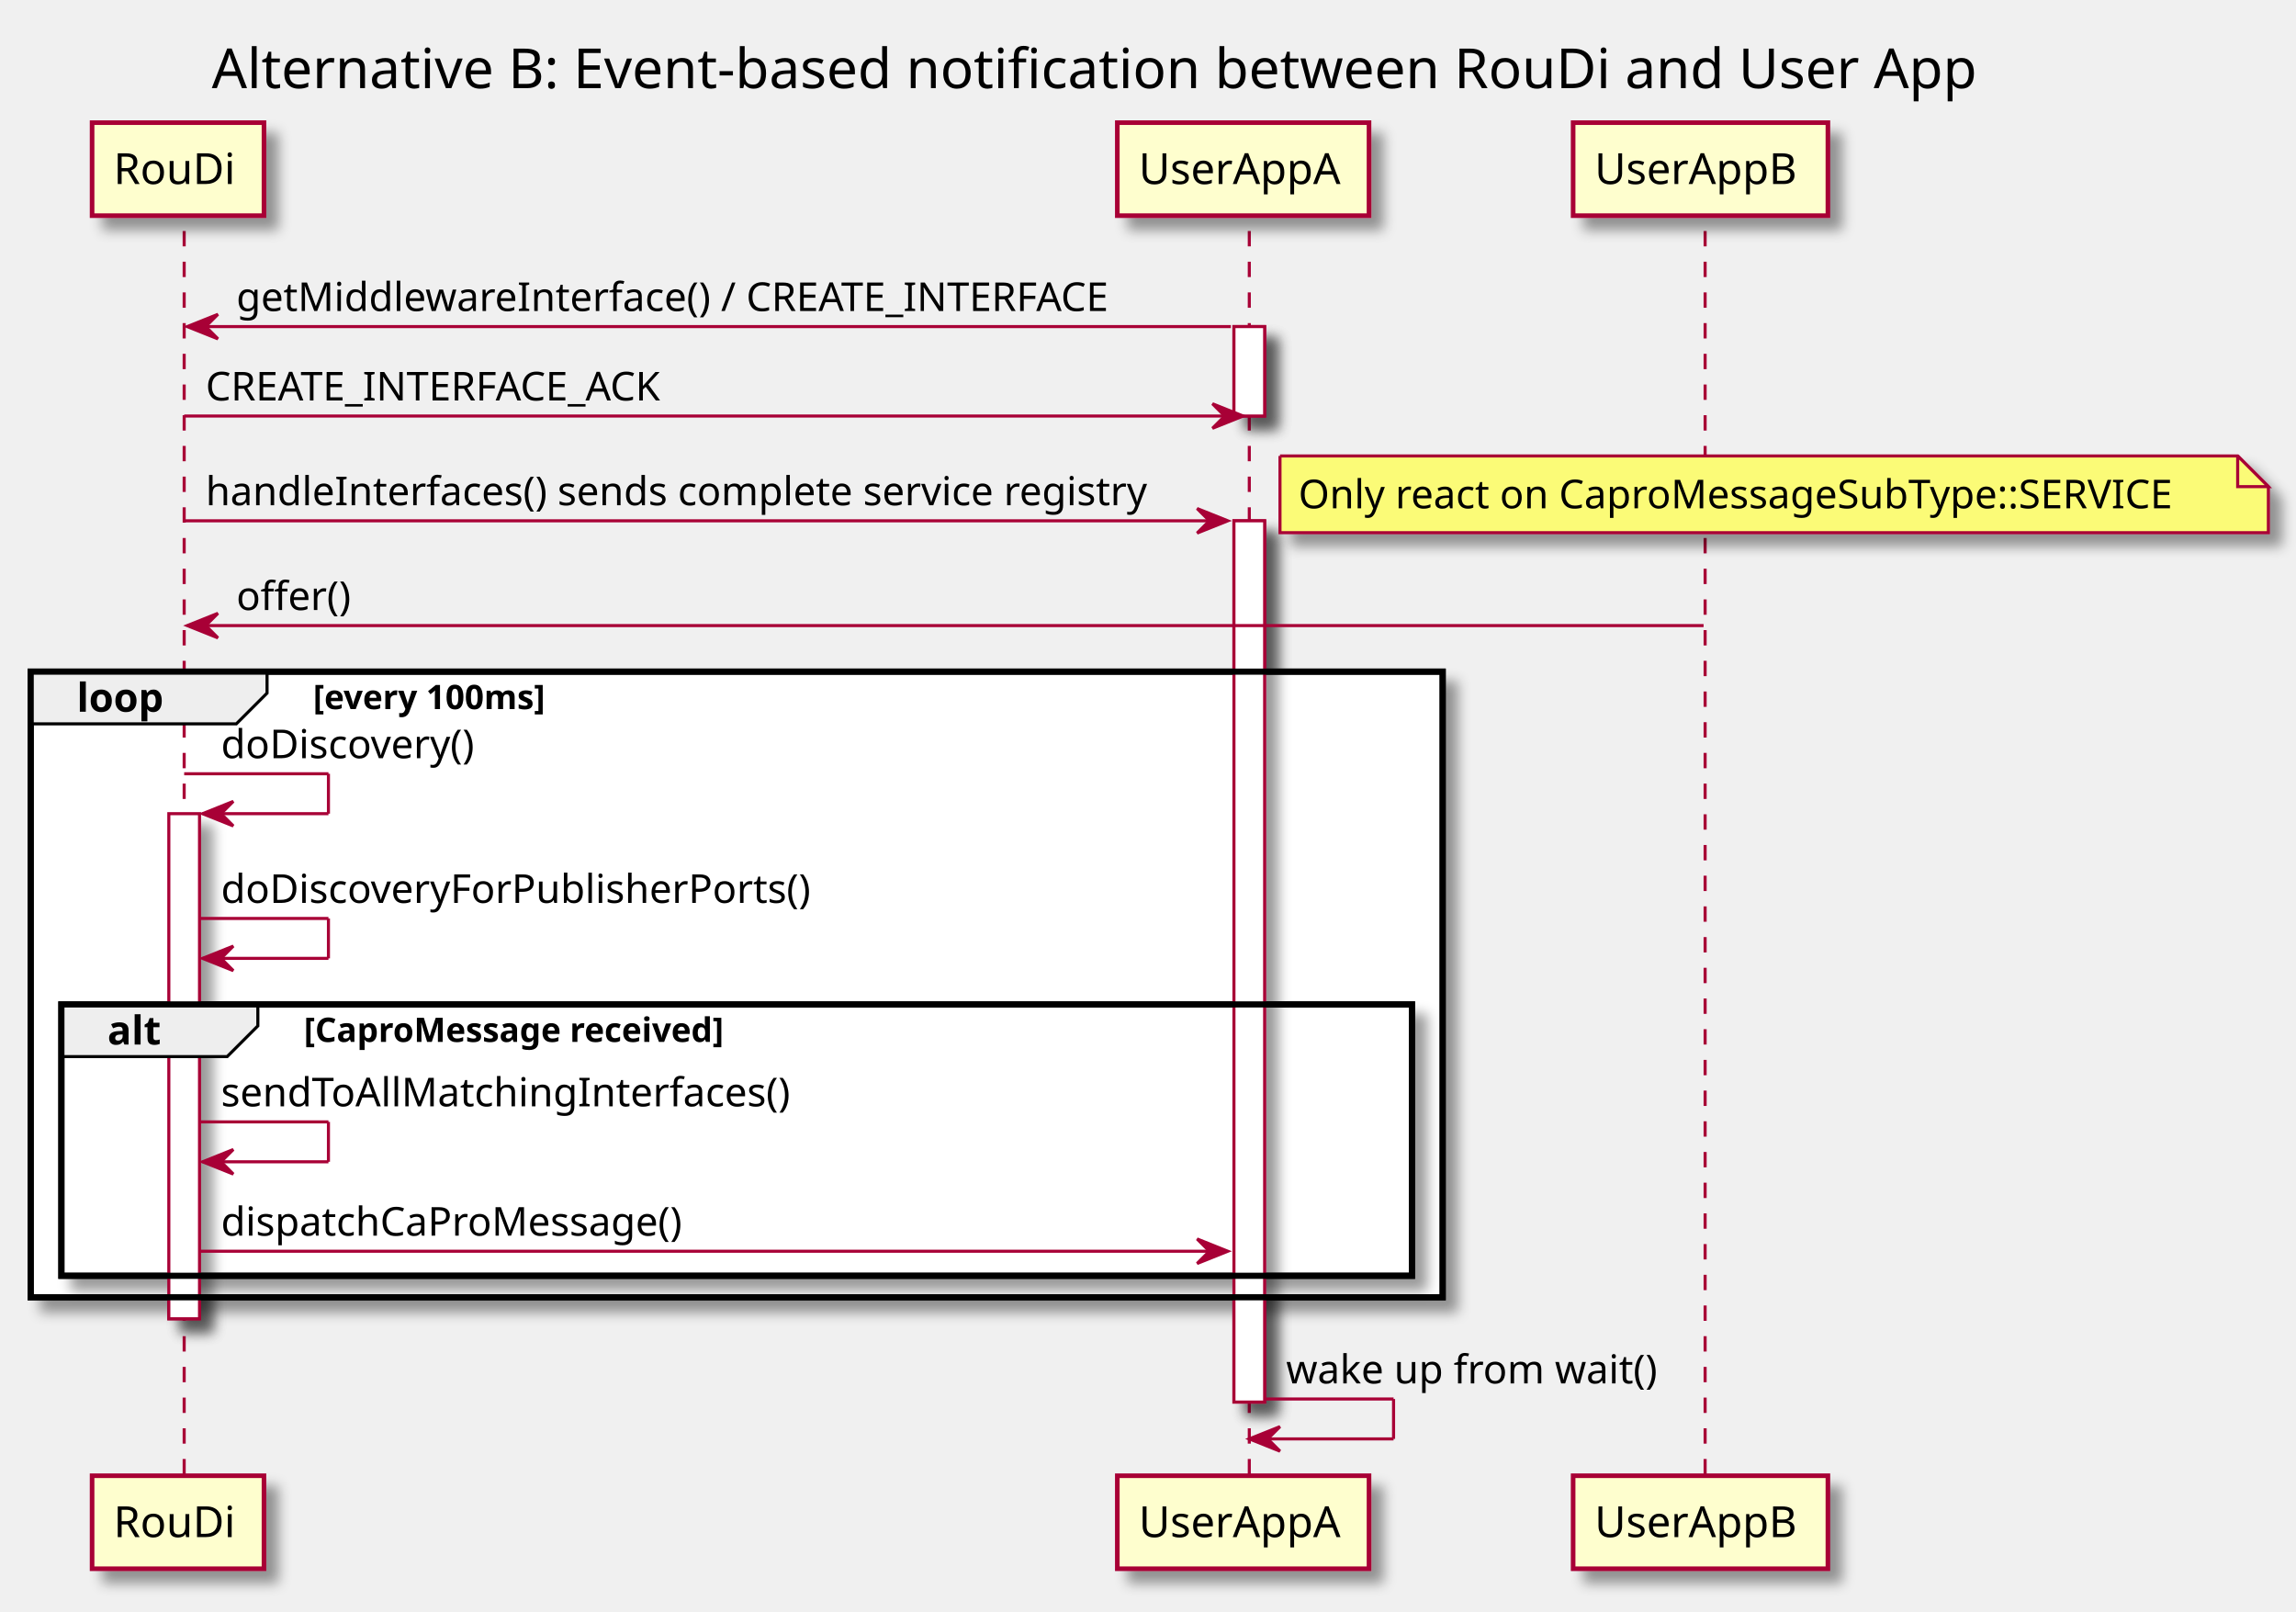
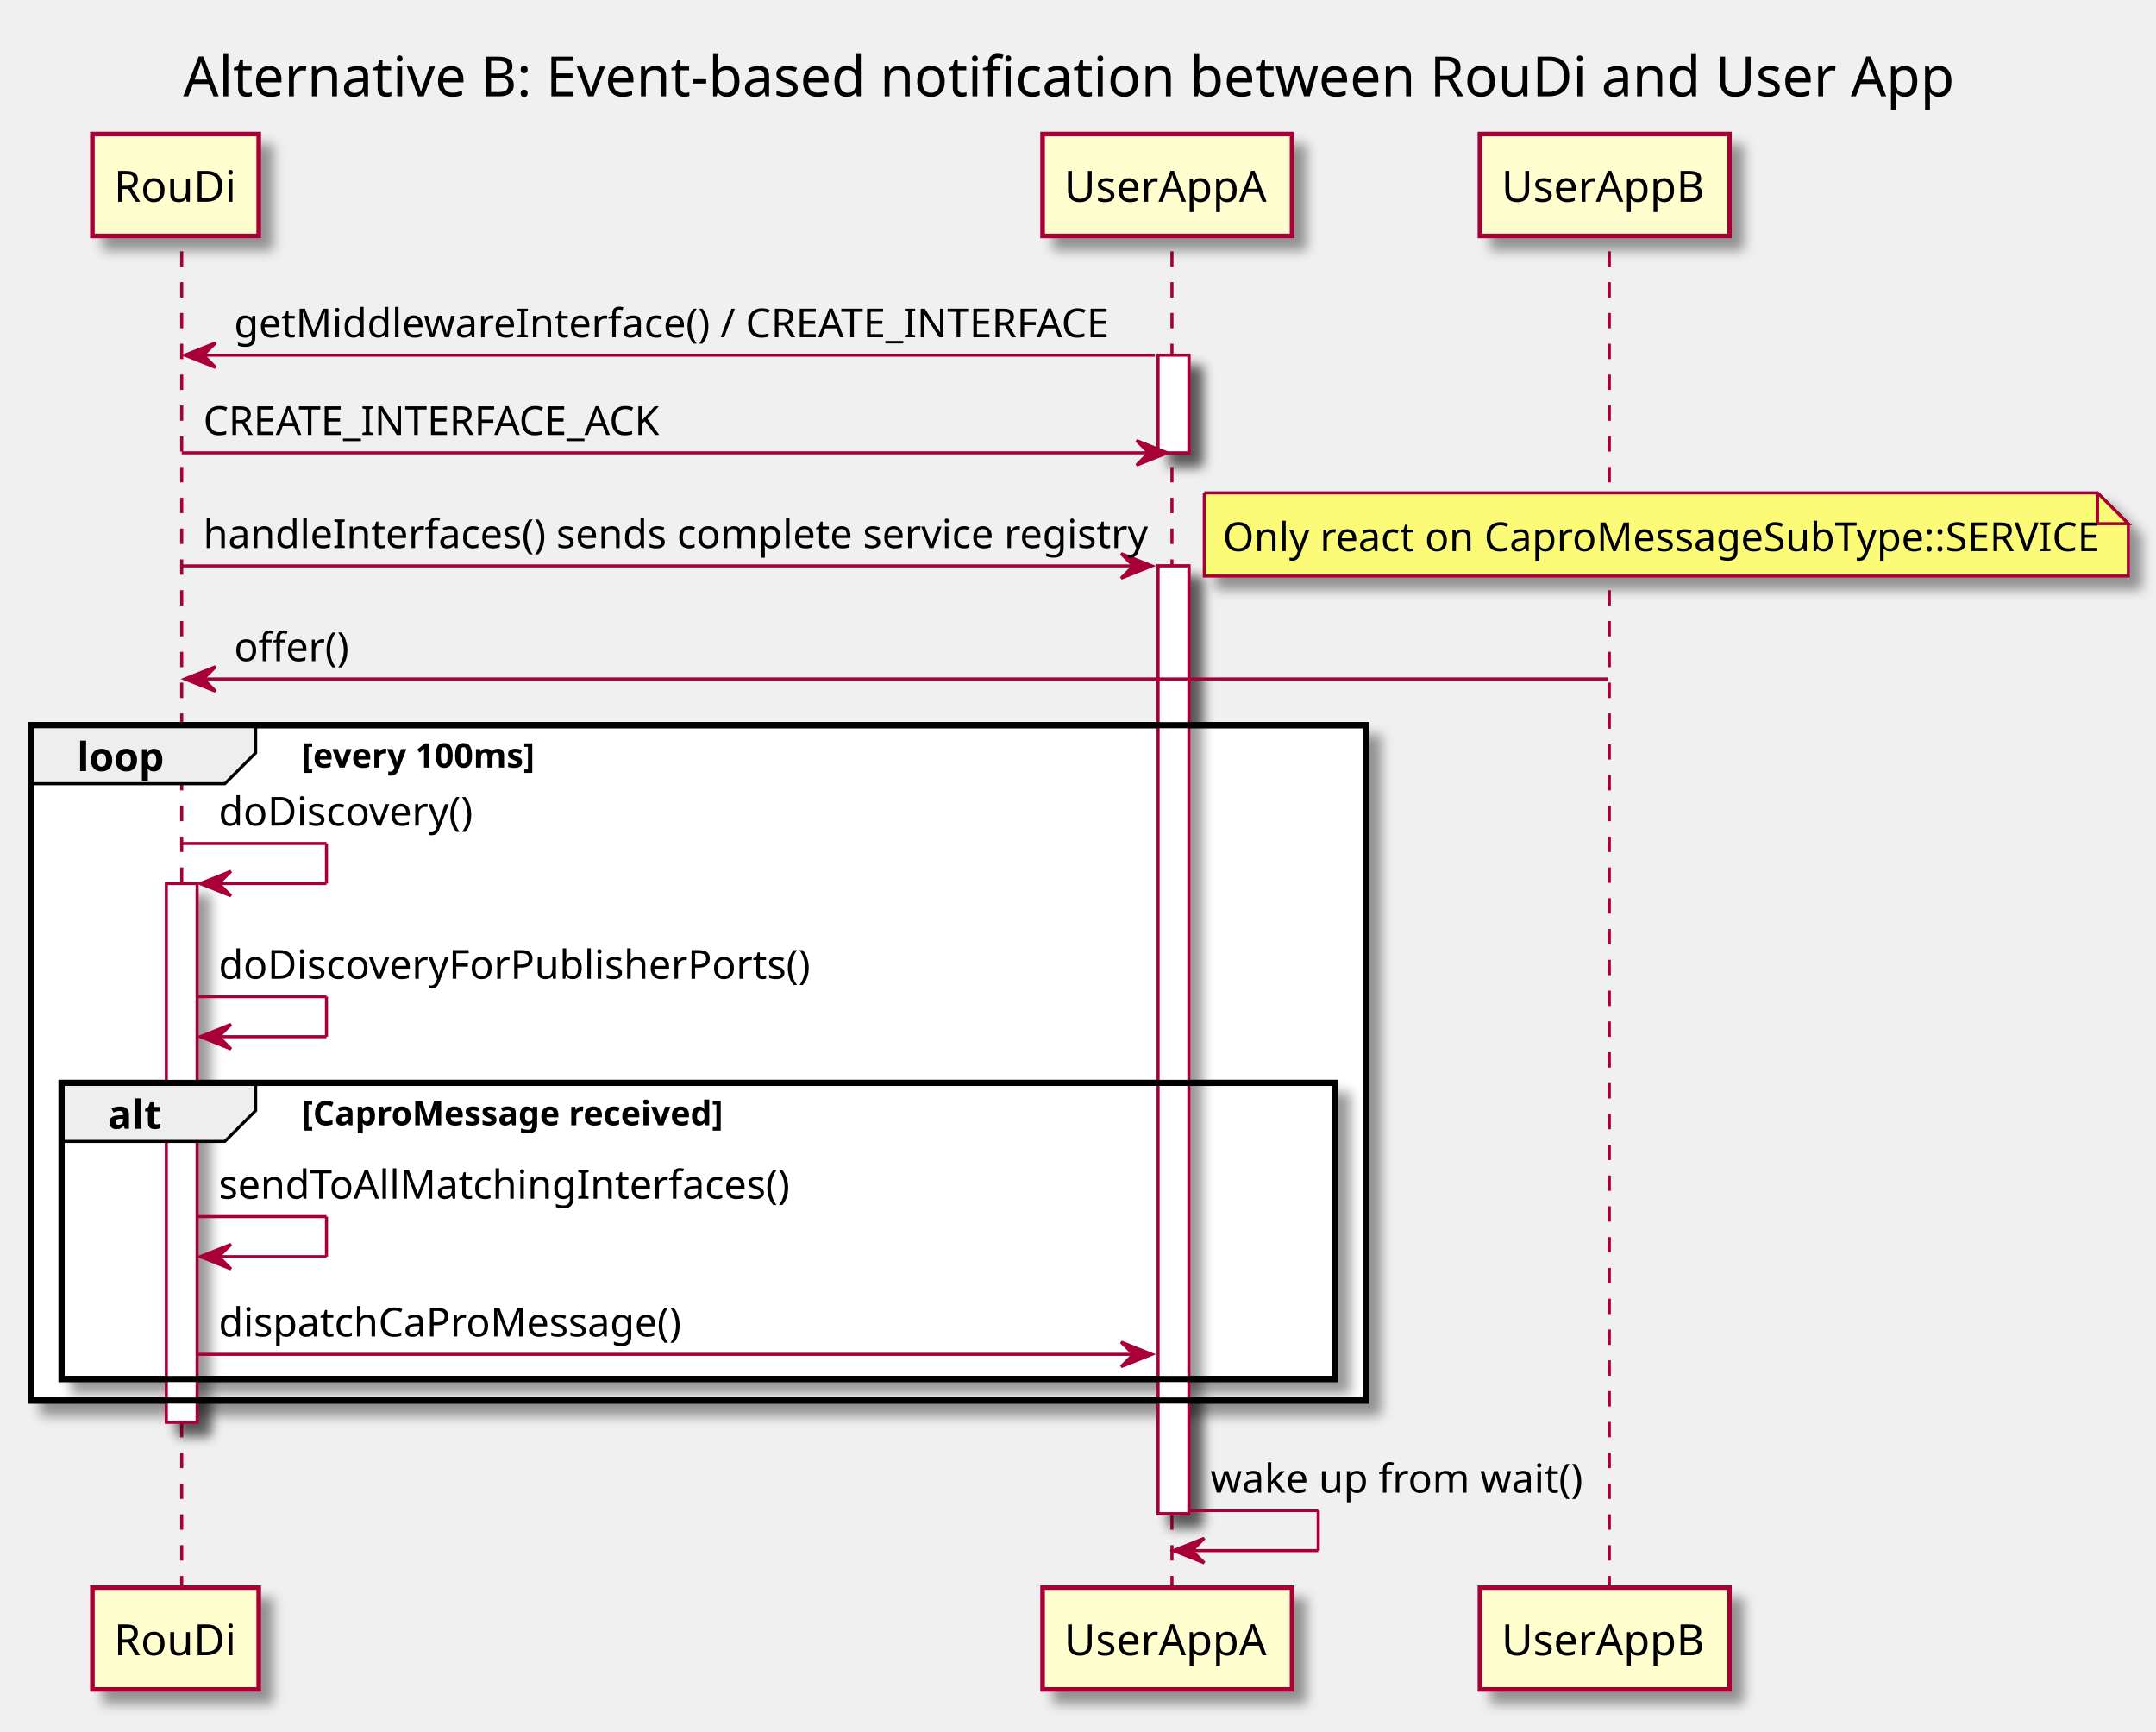
- <svg xmlns="http://www.w3.org/2000/svg" contentScriptType="application/ecmascript" contentStyleType="text/css" height="525px" preserveAspectRatio="none" style="width:748px;height:525px;" version="1.1" viewBox="0 0 748 525" width="748px" zoomAndPan="magnify">
+ <svg xmlns="http://www.w3.org/2000/svg" contentScriptType="application/ecmascript" contentStyleType="text/css" height="562px" preserveAspectRatio="none" style="width:700px;height:562px;" version="1.1" viewBox="0 0 700 562" width="700px" zoomAndPan="magnify">
  <defs>
    <filter height="300%" id="fgo3uvlmyc0aw" width="300%" x="-1" y="-1">
      <feGaussianBlur result="blurOut" stdDeviation="2.0" />
      <feColorMatrix in="blurOut" result="blurOut2" type="matrix" values="0 0 0 0 0 0 0 0 0 0 0 0 0 0 0 0 0 0 .4 0" />
      <feOffset dx="4.0" dy="4.0" in="blurOut2" result="blurOut3" />
      <feBlend in="SourceGraphic" in2="blurOut3" mode="normal" />
    </filter>
  </defs>
  <g>
-     <text fill="#000000" font-family="sans-serif" font-size="18" lengthAdjust="spacing" textLength="610" x="69" y="28.708">Alternative B: Event-based notification between RouDi and User App</text>
-     <rect fill="#FFFFFF" filter="url(#fgo3uvlmyc0aw)" height="164.531" style="stroke:#A80036;stroke-width:1.0;" width="10" x="55" y="265.047" />
-     <rect fill="#FFFFFF" filter="url(#fgo3uvlmyc0aw)" height="29.133" style="stroke:#A80036;stroke-width:1.0;" width="10" x="402" y="106.383" />
-     <rect fill="#FFFFFF" filter="url(#fgo3uvlmyc0aw)" height="287.062" style="stroke:#A80036;stroke-width:1.0;" width="10" x="402" y="169.648" />
-     <rect fill="#FFFFFF" filter="url(#fgo3uvlmyc0aw)" height="203.797" style="stroke:#000000;stroke-width:2.0;" width="460" x="10" y="218.781" />
-     <rect fill="#FFFFFF" filter="url(#fgo3uvlmyc0aw)" height="88.398" style="stroke:#000000;stroke-width:2.0;" width="440" x="20" y="327.18" />
-     <line style="stroke:#A80036;stroke-width:1.0;stroke-dasharray:5.0,5.0;" x1="60" x2="60" y1="75.25" y2="481.711" />
-     <line style="stroke:#A80036;stroke-width:1.0;stroke-dasharray:5.0,5.0;" x1="407" x2="407" y1="75.25" y2="481.711" />
-     <line style="stroke:#A80036;stroke-width:1.0;stroke-dasharray:5.0,5.0;" x1="555.5" x2="555.5" y1="75.25" y2="481.711" />
-     <rect fill="#FEFECE" filter="url(#fgo3uvlmyc0aw)" height="30.297" style="stroke:#A80036;stroke-width:1.5;" width="56" x="30" y="39.953" />
-     <text fill="#000000" font-family="sans-serif" font-size="14" lengthAdjust="spacing" textLength="42" x="37" y="59.948">RouDi</text>
-     <rect fill="#FEFECE" filter="url(#fgo3uvlmyc0aw)" height="30.297" style="stroke:#A80036;stroke-width:1.5;" width="56" x="30" y="480.711" />
-     <text fill="#000000" font-family="sans-serif" font-size="14" lengthAdjust="spacing" textLength="42" x="37" y="500.706">RouDi</text>
-     <rect fill="#FEFECE" filter="url(#fgo3uvlmyc0aw)" height="30.297" style="stroke:#A80036;stroke-width:1.5;" width="82" x="364" y="39.953" />
-     <text fill="#000000" font-family="sans-serif" font-size="14" lengthAdjust="spacing" textLength="68" x="371" y="59.948">UserAppA</text>
-     <rect fill="#FEFECE" filter="url(#fgo3uvlmyc0aw)" height="30.297" style="stroke:#A80036;stroke-width:1.5;" width="82" x="364" y="480.711" />
-     <text fill="#000000" font-family="sans-serif" font-size="14" lengthAdjust="spacing" textLength="68" x="371" y="500.706">UserAppA</text>
-     <rect fill="#FEFECE" filter="url(#fgo3uvlmyc0aw)" height="30.297" style="stroke:#A80036;stroke-width:1.5;" width="83" x="512.5" y="39.953" />
-     <text fill="#000000" font-family="sans-serif" font-size="14" lengthAdjust="spacing" textLength="69" x="519.5" y="59.948">UserAppB</text>
-     <rect fill="#FEFECE" filter="url(#fgo3uvlmyc0aw)" height="30.297" style="stroke:#A80036;stroke-width:1.5;" width="83" x="512.5" y="480.711" />
-     <text fill="#000000" font-family="sans-serif" font-size="14" lengthAdjust="spacing" textLength="69" x="519.5" y="500.706">UserAppB</text>
-     <rect fill="#FFFFFF" filter="url(#fgo3uvlmyc0aw)" height="164.531" style="stroke:#A80036;stroke-width:1.0;" width="10" x="55" y="265.047" />
-     <rect fill="#FFFFFF" filter="url(#fgo3uvlmyc0aw)" height="29.133" style="stroke:#A80036;stroke-width:1.0;" width="10" x="402" y="106.383" />
-     <rect fill="#FFFFFF" filter="url(#fgo3uvlmyc0aw)" height="287.062" style="stroke:#A80036;stroke-width:1.0;" width="10" x="402" y="169.648" />
-     <polygon fill="#A80036" points="71,102.383,61,106.383,71,110.383,67,106.383" style="stroke:#A80036;stroke-width:1.0;" />
-     <line style="stroke:#A80036;stroke-width:1.0;" x1="65" x2="401" y1="106.383" y2="106.383" />
-     <text fill="#000000" font-family="sans-serif" font-size="13" lengthAdjust="spacing" textLength="295" x="77" y="101.317">getMiddlewareInterface() / CREATE_INTERFACE</text>
-     <polygon fill="#A80036" points="395,131.516,405,135.516,395,139.516,399,135.516" style="stroke:#A80036;stroke-width:1.0;" />
-     <line style="stroke:#A80036;stroke-width:1.0;" x1="60" x2="401" y1="135.516" y2="135.516" />
-     <text fill="#000000" font-family="sans-serif" font-size="13" lengthAdjust="spacing" textLength="158" x="67" y="130.45">CREATE_INTERFACE_ACK</text>
-     <polygon fill="#A80036" points="390,165.648,400,169.648,390,173.648,394,169.648" style="stroke:#A80036;stroke-width:1.0;" />
-     <line style="stroke:#A80036;stroke-width:1.0;" x1="60" x2="396" y1="169.648" y2="169.648" />
-     <text fill="#000000" font-family="sans-serif" font-size="13" lengthAdjust="spacing" textLength="323" x="67" y="164.583">handleInterfaces() sends complete service registry</text>
-     <path d="M417,148.516 L417,173.516 L739,173.516 L739,158.516 L729,148.516 L417,148.516 " fill="#FBFB77" filter="url(#fgo3uvlmyc0aw)" style="stroke:#A80036;stroke-width:1.0;" />
-     <path d="M729,148.516 L729,158.516 L739,158.516 L729,148.516 " fill="#FBFB77" style="stroke:#A80036;stroke-width:1.0;" />
-     <text fill="#000000" font-family="sans-serif" font-size="13" lengthAdjust="spacing" textLength="301" x="423" y="165.583">Only react on CaproMessageSubType::SERVICE</text>
-     <polygon fill="#A80036" points="71,199.781,61,203.781,71,207.781,67,203.781" style="stroke:#A80036;stroke-width:1.0;" />
-     <line style="stroke:#A80036;stroke-width:1.0;" x1="65" x2="555" y1="203.781" y2="203.781" />
-     <text fill="#000000" font-family="sans-serif" font-size="13" lengthAdjust="spacing" textLength="39" x="77" y="198.715">offer()</text>
-     <path d="M10,218.781 L87,218.781 L87,225.781 L77,235.781 L10,235.781 L10,218.781 " fill="#EEEEEE" style="stroke:#000000;stroke-width:1.0;" />
-     <rect fill="none" height="203.797" style="stroke:#000000;stroke-width:2.0;" width="460" x="10" y="218.781" />
-     <text fill="#000000" font-family="sans-serif" font-size="13" font-weight="bold" lengthAdjust="spacing" textLength="32" x="25" y="231.848">loop</text>
-     <text fill="#000000" font-family="sans-serif" font-size="11" font-weight="bold" lengthAdjust="spacing" textLength="91" x="102" y="230.992">[every 100ms]</text>
-     <line style="stroke:#A80036;stroke-width:1.0;" x1="60" x2="107" y1="252.047" y2="252.047" />
-     <line style="stroke:#A80036;stroke-width:1.0;" x1="107" x2="107" y1="252.047" y2="265.047" />
-     <line style="stroke:#A80036;stroke-width:1.0;" x1="66" x2="107" y1="265.047" y2="265.047" />
-     <polygon fill="#A80036" points="76,261.047,66,265.047,76,269.047,72,265.047" style="stroke:#A80036;stroke-width:1.0;" />
-     <text fill="#000000" font-family="sans-serif" font-size="13" lengthAdjust="spacing" textLength="88" x="72" y="246.981">doDiscovery()</text>
-     <line style="stroke:#A80036;stroke-width:1.0;" x1="65" x2="107" y1="299.18" y2="299.18" />
-     <line style="stroke:#A80036;stroke-width:1.0;" x1="107" x2="107" y1="299.18" y2="312.18" />
-     <line style="stroke:#A80036;stroke-width:1.0;" x1="66" x2="107" y1="312.18" y2="312.18" />
-     <polygon fill="#A80036" points="76,308.18,66,312.18,76,316.18,72,312.18" style="stroke:#A80036;stroke-width:1.0;" />
-     <text fill="#000000" font-family="sans-serif" font-size="13" lengthAdjust="spacing" textLength="199" x="72" y="294.114">doDiscoveryForPublisherPorts()</text>
-     <path d="M20,327.18 L84,327.18 L84,334.18 L74,344.18 L20,344.18 L20,327.18 " fill="#EEEEEE" style="stroke:#000000;stroke-width:1.0;" />
-     <rect fill="none" height="88.398" style="stroke:#000000;stroke-width:2.0;" width="440" x="20" y="327.18" />
-     <text fill="#000000" font-family="sans-serif" font-size="13" font-weight="bold" lengthAdjust="spacing" textLength="19" x="35" y="340.247">alt</text>
-     <text fill="#000000" font-family="sans-serif" font-size="11" font-weight="bold" lengthAdjust="spacing" textLength="164" x="99" y="339.39">[CaproMessage received]</text>
-     <line style="stroke:#A80036;stroke-width:1.0;" x1="65" x2="107" y1="365.445" y2="365.445" />
-     <line style="stroke:#A80036;stroke-width:1.0;" x1="107" x2="107" y1="365.445" y2="378.445" />
-     <line style="stroke:#A80036;stroke-width:1.0;" x1="66" x2="107" y1="378.445" y2="378.445" />
-     <polygon fill="#A80036" points="76,374.445,66,378.445,76,382.445,72,378.445" style="stroke:#A80036;stroke-width:1.0;" />
-     <text fill="#000000" font-family="sans-serif" font-size="13" lengthAdjust="spacing" textLength="192" x="72" y="360.379">sendToAllMatchingInterfaces()</text>
-     <polygon fill="#A80036" points="390,403.578,400,407.578,390,411.578,394,407.578" style="stroke:#A80036;stroke-width:1.0;" />
-     <line style="stroke:#A80036;stroke-width:1.0;" x1="65" x2="396" y1="407.578" y2="407.578" />
-     <text fill="#000000" font-family="sans-serif" font-size="13" lengthAdjust="spacing" textLength="159" x="72" y="402.512">dispatchCaProMessage()</text>
-     <line style="stroke:#A80036;stroke-width:1.0;" x1="412" x2="454" y1="455.711" y2="455.711" />
-     <line style="stroke:#A80036;stroke-width:1.0;" x1="454" x2="454" y1="455.711" y2="468.711" />
-     <line style="stroke:#A80036;stroke-width:1.0;" x1="407" x2="454" y1="468.711" y2="468.711" />
-     <polygon fill="#A80036" points="417,464.711,407,468.711,417,472.711,413,468.711" style="stroke:#A80036;stroke-width:1.0;" />
-     <text fill="#000000" font-family="sans-serif" font-size="13" lengthAdjust="spacing" textLength="125" x="419" y="450.645">wake up from wait()</text>
+     <text fill="#000000" font-family="sans-serif" font-size="18" lengthAdjust="spacing" textLength="581" x="59.5" y="31.242">Alternative B: Event-based notification between RouDi and User App</text>
+     <rect fill="#FFFFFF" filter="url(#fgo3uvlmyc0aw)" height="174.824" style="stroke:#A80036;stroke-width:1.0;" width="10" x="54" y="286.82" />
+     <rect fill="#FFFFFF" filter="url(#fgo3uvlmyc0aw)" height="31.706" style="stroke:#A80036;stroke-width:1.0;" width="10" x="376" y="115.29" />
+     <rect fill="#FFFFFF" filter="url(#fgo3uvlmyc0aw)" height="307.648" style="stroke:#A80036;stroke-width:1.0;" width="10" x="376" y="183.702" />
+     <rect fill="#FFFFFF" filter="url(#fgo3uvlmyc0aw)" height="219.236" style="stroke:#000000;stroke-width:2.0;" width="433.5" x="10" y="235.408" />
+     <rect fill="#FFFFFF" filter="url(#fgo3uvlmyc0aw)" height="96.118" style="stroke:#000000;stroke-width:2.0;" width="413.5" x="20" y="351.526" />
+     <line style="stroke:#A80036;stroke-width:1.0;stroke-dasharray:5.0,5.0;" x1="59" x2="59" y1="81.584" y2="516.35" />
+     <line style="stroke:#A80036;stroke-width:1.0;stroke-dasharray:5.0,5.0;" x1="380.5" x2="380.5" y1="81.584" y2="516.35" />
+     <line style="stroke:#A80036;stroke-width:1.0;stroke-dasharray:5.0,5.0;" x1="522.5" x2="522.5" y1="81.584" y2="516.35" />
+     <rect fill="#FEFECE" filter="url(#fgo3uvlmyc0aw)" height="33.068" style="stroke:#A80036;stroke-width:1.5;" width="54" x="30" y="43.516" />
+     <text fill="#000000" font-family="sans-serif" font-size="14" lengthAdjust="spacing" textLength="40" x="37" y="65.482">RouDi</text>
+     <rect fill="#FEFECE" filter="url(#fgo3uvlmyc0aw)" height="33.068" style="stroke:#A80036;stroke-width:1.5;" width="54" x="30" y="515.35" />
+     <text fill="#000000" font-family="sans-serif" font-size="14" lengthAdjust="spacing" textLength="40" x="37" y="537.316">RouDi</text>
+     <rect fill="#FEFECE" filter="url(#fgo3uvlmyc0aw)" height="33.068" style="stroke:#A80036;stroke-width:1.5;" width="81" x="338.5" y="43.516" />
+     <text fill="#000000" font-family="sans-serif" font-size="14" lengthAdjust="spacing" textLength="67" x="345.5" y="65.482">UserAppA</text>
+     <rect fill="#FEFECE" filter="url(#fgo3uvlmyc0aw)" height="33.068" style="stroke:#A80036;stroke-width:1.5;" width="81" x="338.5" y="515.35" />
+     <text fill="#000000" font-family="sans-serif" font-size="14" lengthAdjust="spacing" textLength="67" x="345.5" y="537.316">UserAppA</text>
+     <rect fill="#FEFECE" filter="url(#fgo3uvlmyc0aw)" height="33.068" style="stroke:#A80036;stroke-width:1.5;" width="81" x="480.5" y="43.516" />
+     <text fill="#000000" font-family="sans-serif" font-size="14" lengthAdjust="spacing" textLength="67" x="487.5" y="65.482">UserAppB</text>
+     <rect fill="#FEFECE" filter="url(#fgo3uvlmyc0aw)" height="33.068" style="stroke:#A80036;stroke-width:1.5;" width="81" x="480.5" y="515.35" />
+     <text fill="#000000" font-family="sans-serif" font-size="14" lengthAdjust="spacing" textLength="67" x="487.5" y="537.316">UserAppB</text>
+     <rect fill="#FFFFFF" filter="url(#fgo3uvlmyc0aw)" height="174.824" style="stroke:#A80036;stroke-width:1.0;" width="10" x="54" y="286.82" />
+     <rect fill="#FFFFFF" filter="url(#fgo3uvlmyc0aw)" height="31.706" style="stroke:#A80036;stroke-width:1.0;" width="10" x="376" y="115.29" />
+     <rect fill="#FFFFFF" filter="url(#fgo3uvlmyc0aw)" height="307.648" style="stroke:#A80036;stroke-width:1.0;" width="10" x="376" y="183.702" />
+     <polygon fill="#A80036" points="70,111.29,60,115.29,70,119.29,66,115.29" style="stroke:#A80036;stroke-width:1.0;" />
+     <line style="stroke:#A80036;stroke-width:1.0;" x1="64" x2="375" y1="115.29" y2="115.29" />
+     <text fill="#000000" font-family="sans-serif" font-size="13" lengthAdjust="spacing" textLength="279" x="76" y="109.481">getMiddlewareInterface() / CREATE_INTERFACE</text>
+     <polygon fill="#A80036" points="369,142.996,379,146.996,369,150.996,373,146.996" style="stroke:#A80036;stroke-width:1.0;" />
+     <line style="stroke:#A80036;stroke-width:1.0;" x1="59" x2="375" y1="146.996" y2="146.996" />
+     <text fill="#000000" font-family="sans-serif" font-size="13" lengthAdjust="spacing" textLength="147" x="66" y="141.187">CREATE_INTERFACE_ACK</text>
+     <polygon fill="#A80036" points="364,179.702,374,183.702,364,187.702,368,183.702" style="stroke:#A80036;stroke-width:1.0;" />
+     <line style="stroke:#A80036;stroke-width:1.0;" x1="59" x2="370" y1="183.702" y2="183.702" />
+     <text fill="#000000" font-family="sans-serif" font-size="13" lengthAdjust="spacing" textLength="298" x="66" y="177.893">handleInterfaces() sends complete service registry</text>
+     <path d="M391,159.996 L391,186.996 L691,186.996 L691,169.996 L681,159.996 L391,159.996 " fill="#FBFB77" filter="url(#fgo3uvlmyc0aw)" style="stroke:#A80036;stroke-width:1.0;" />
+     <path d="M681,159.996 L681,169.996 L691,169.996 L681,159.996 " fill="#FBFB77" style="stroke:#A80036;stroke-width:1.0;" />
+     <text fill="#000000" font-family="sans-serif" font-size="13" lengthAdjust="spacing" textLength="279" x="397" y="178.893">Only react on CaproMessageSubType::SERVICE</text>
+     <polygon fill="#A80036" points="70,216.408,60,220.408,70,224.408,66,220.408" style="stroke:#A80036;stroke-width:1.0;" />
+     <line style="stroke:#A80036;stroke-width:1.0;" x1="64" x2="522" y1="220.408" y2="220.408" />
+     <text fill="#000000" font-family="sans-serif" font-size="13" lengthAdjust="spacing" textLength="36" x="76" y="214.599">offer()</text>
+     <path d="M10,235.408 L83,235.408 L83,244.408 L73,254.408 L10,254.408 L10,235.408 " fill="#EEEEEE" style="stroke:#000000;stroke-width:1.0;" />
+     <rect fill="none" height="219.236" style="stroke:#000000;stroke-width:2.0;" width="433.5" x="10" y="235.408" />
+     <text fill="#000000" font-family="sans-serif" font-size="13" font-weight="bold" lengthAdjust="spacing" textLength="28" x="25" y="250.305">loop</text>
+     <text fill="#000000" font-family="sans-serif" font-size="11" font-weight="bold" lengthAdjust="spacing" textLength="76" x="98" y="249.167">[every 100ms]</text>
+     <line style="stroke:#A80036;stroke-width:1.0;" x1="59" x2="106" y1="273.82" y2="273.82" />
+     <line style="stroke:#A80036;stroke-width:1.0;" x1="106" x2="106" y1="273.82" y2="286.82" />
+     <line style="stroke:#A80036;stroke-width:1.0;" x1="65" x2="106" y1="286.82" y2="286.82" />
+     <polygon fill="#A80036" points="75,282.82,65,286.82,75,290.82,71,286.82" style="stroke:#A80036;stroke-width:1.0;" />
+     <text fill="#000000" font-family="sans-serif" font-size="13" lengthAdjust="spacing" textLength="82" x="71" y="268.011">doDiscovery()</text>
+     <line style="stroke:#A80036;stroke-width:1.0;" x1="64" x2="106" y1="323.526" y2="323.526" />
+     <line style="stroke:#A80036;stroke-width:1.0;" x1="106" x2="106" y1="323.526" y2="336.526" />
+     <line style="stroke:#A80036;stroke-width:1.0;" x1="65" x2="106" y1="336.526" y2="336.526" />
+     <polygon fill="#A80036" points="75,332.526,65,336.526,75,340.526,71,336.526" style="stroke:#A80036;stroke-width:1.0;" />
+     <text fill="#000000" font-family="sans-serif" font-size="13" lengthAdjust="spacing" textLength="190" x="71" y="317.717">doDiscoveryForPublisherPorts()</text>
+     <path d="M20,351.526 L83,351.526 L83,360.526 L73,370.526 L20,370.526 L20,351.526 " fill="#EEEEEE" style="stroke:#000000;stroke-width:1.0;" />
+     <rect fill="none" height="96.118" style="stroke:#000000;stroke-width:2.0;" width="413.5" x="20" y="351.526" />
+     <text fill="#000000" font-family="sans-serif" font-size="13" font-weight="bold" lengthAdjust="spacing" textLength="18" x="35" y="366.423">alt</text>
+     <text fill="#000000" font-family="sans-serif" font-size="11" font-weight="bold" lengthAdjust="spacing" textLength="140" x="98" y="365.285">[CaproMessage received]</text>
+     <line style="stroke:#A80036;stroke-width:1.0;" x1="64" x2="106" y1="394.938" y2="394.938" />
+     <line style="stroke:#A80036;stroke-width:1.0;" x1="106" x2="106" y1="394.938" y2="407.938" />
+     <line style="stroke:#A80036;stroke-width:1.0;" x1="65" x2="106" y1="407.938" y2="407.938" />
+     <polygon fill="#A80036" points="75,403.938,65,407.938,75,411.938,71,407.938" style="stroke:#A80036;stroke-width:1.0;" />
+     <text fill="#000000" font-family="sans-serif" font-size="13" lengthAdjust="spacing" textLength="182" x="71" y="389.129">sendToAllMatchingInterfaces()</text>
+     <polygon fill="#A80036" points="364,435.644,374,439.644,364,443.644,368,439.644" style="stroke:#A80036;stroke-width:1.0;" />
+     <line style="stroke:#A80036;stroke-width:1.0;" x1="64" x2="370" y1="439.644" y2="439.644" />
+     <text fill="#000000" font-family="sans-serif" font-size="13" lengthAdjust="spacing" textLength="148" x="71" y="433.835">dispatchCaProMessage()</text>
+     <line style="stroke:#A80036;stroke-width:1.0;" x1="386" x2="428" y1="490.35" y2="490.35" />
+     <line style="stroke:#A80036;stroke-width:1.0;" x1="428" x2="428" y1="490.35" y2="503.35" />
+     <line style="stroke:#A80036;stroke-width:1.0;" x1="381" x2="428" y1="503.35" y2="503.35" />
+     <polygon fill="#A80036" points="391,499.35,381,503.35,391,507.35,387,503.35" style="stroke:#A80036;stroke-width:1.0;" />
+     <text fill="#000000" font-family="sans-serif" font-size="13" lengthAdjust="spacing" textLength="118" x="393" y="484.541">wake up from wait()</text>
  </g>
</svg>
